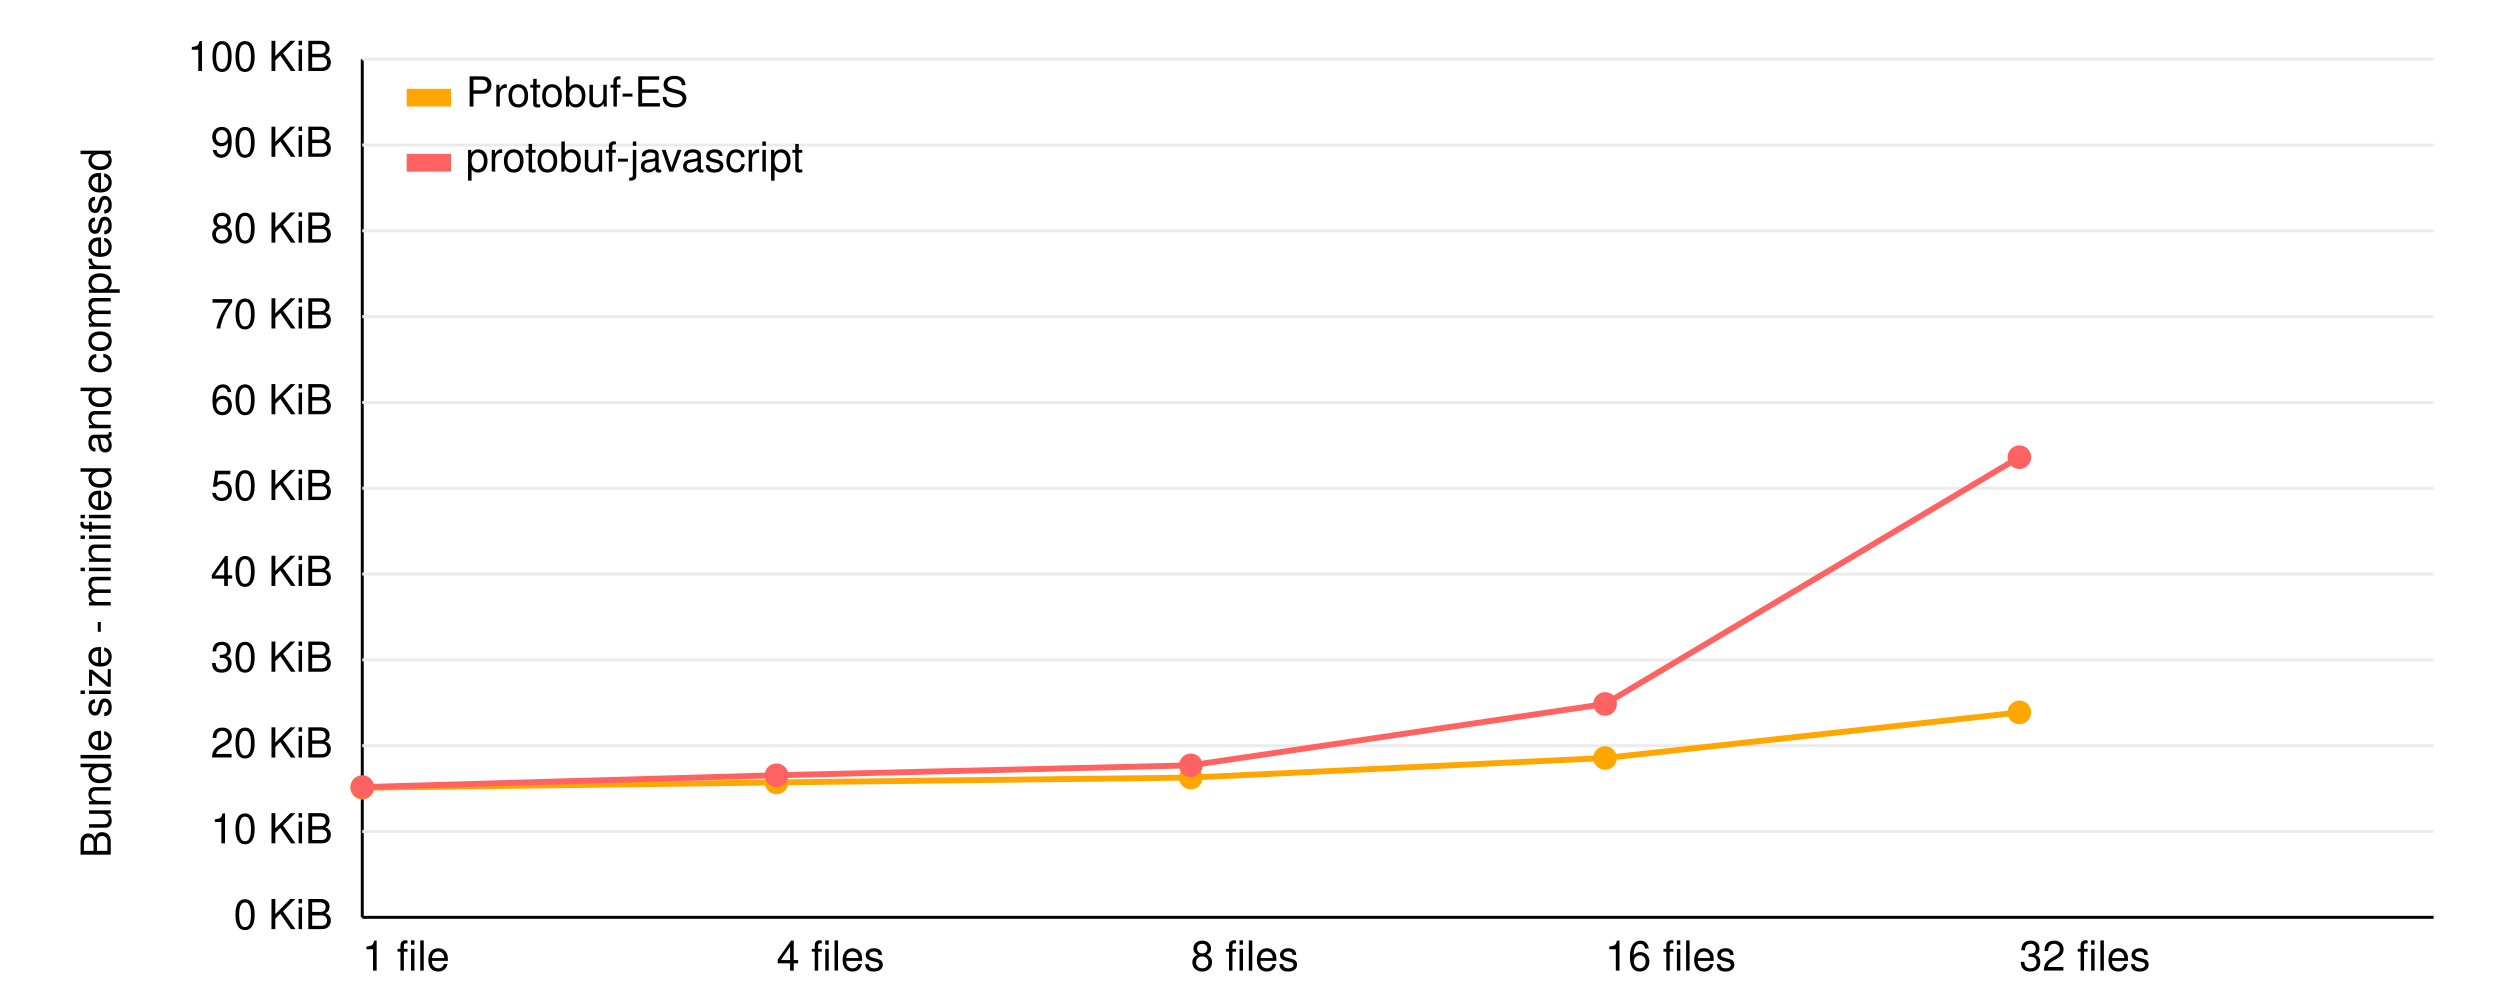
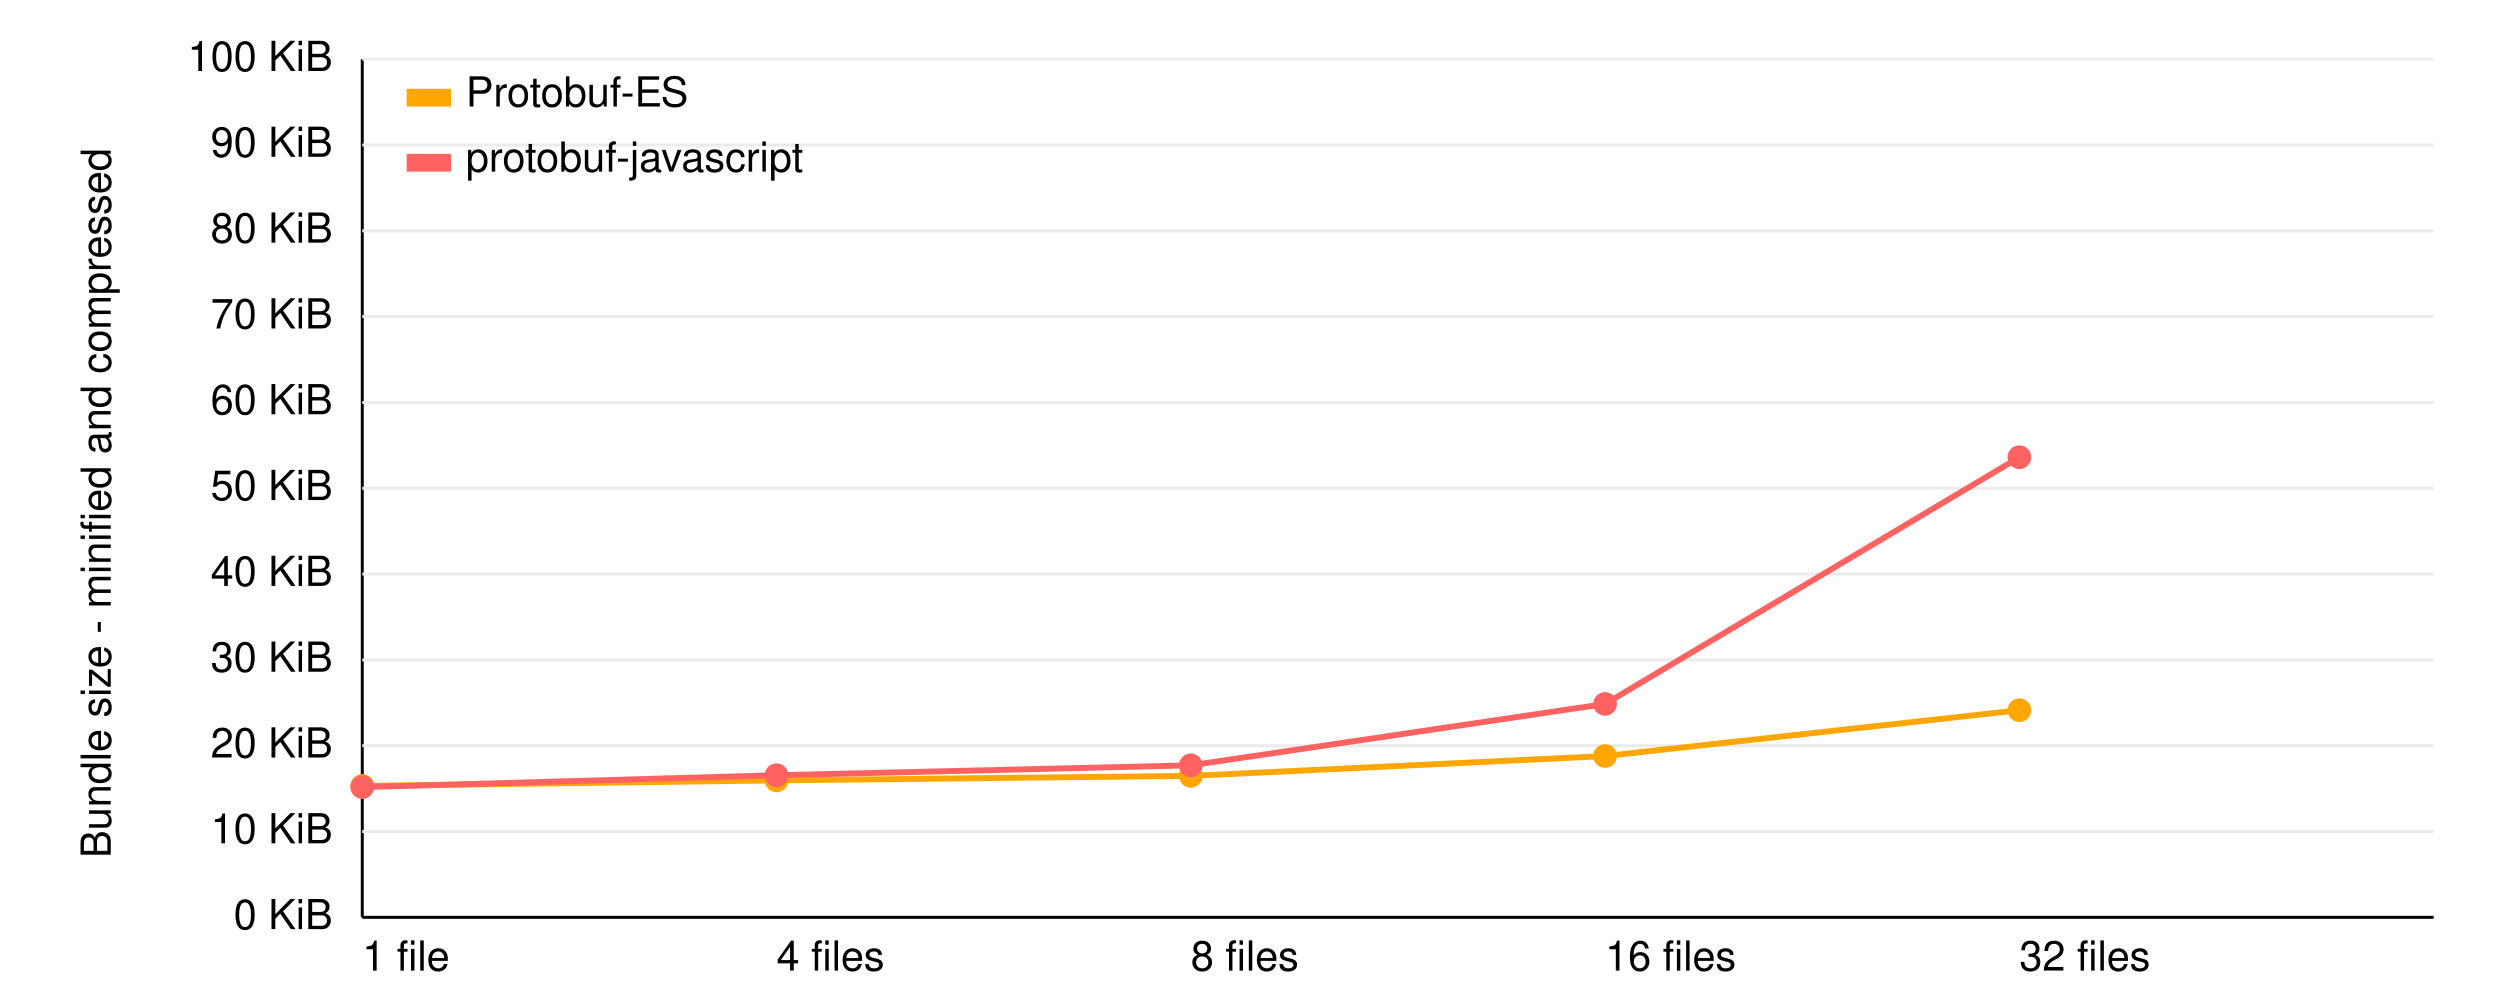
<svg xmlns="http://www.w3.org/2000/svg" version="1.1" width="820px" height="330px" viewBox="0 0 820 340" class="chart">
  <style>
      
      text {
        font: 14px Verdana, Helvetica, Arial, sans-serif;
      }
      
    </style>
  <g transform="translate(110,310)">
    <line y1="0" x2="700" stroke="black" />
    <text x="0" y="18" text-anchor="start">1 file</text>
    <text x="140" y="18" text-anchor="start">4 files</text>
    <text x="280" y="18" text-anchor="start">8 files</text>
    <text x="420" y="18" text-anchor="start">16 files</text>
    <text x="560" y="18" text-anchor="start">32 files</text>
  </g>
  <g transform="translate(110, 20)">
    <line x1="0" x2="0" y1="0" y2="290" stroke="black" />
    <g transform="rotate(-90), translate(-150,-85)">
      <text text-anchor="middle">Bundle size - minified and compressed</text>
    </g>
    <text x="-10" y="4" text-anchor="end">100 KiB</text>
    <line x1="0" x2="700" y1="0" y2="0" stroke="#ebebeb" />
    <text x="-10" y="33" text-anchor="end">90 KiB</text>
    <line x1="0" x2="700" y1="29" y2="29" stroke="#ebebeb" />
    <text x="-10" y="62" text-anchor="end">80 KiB</text>
    <line x1="0" x2="700" y1="58" y2="58" stroke="#ebebeb" />
    <text x="-10" y="91" text-anchor="end">70 KiB</text>
    <line x1="0" x2="700" y1="87" y2="87" stroke="#ebebeb" />
    <text x="-10" y="120" text-anchor="end">60 KiB</text>
    <line x1="0" x2="700" y1="116" y2="116" stroke="#ebebeb" />
    <text x="-10" y="149" text-anchor="end">50 KiB</text>
    <line x1="0" x2="700" y1="145" y2="145" stroke="#ebebeb" />
    <text x="-10" y="178" text-anchor="end">40 KiB</text>
    <line x1="0" x2="700" y1="174" y2="174" stroke="#ebebeb" />
    <text x="-10" y="207" text-anchor="end">30 KiB</text>
    <line x1="0" x2="700" y1="203" y2="203" stroke="#ebebeb" />
    <text x="-10" y="236" text-anchor="end">20 KiB</text>
    <line x1="0" x2="700" y1="232" y2="232" stroke="#ebebeb" />
    <text x="-10" y="265" text-anchor="end">10 KiB</text>
    <line x1="0" x2="700" y1="261" y2="261" stroke="#ebebeb" />
    <text x="-10" y="294" text-anchor="end">0 KiB</text>
  </g>
  <g transform="translate(110, 20)">
-     <polyline fill="none" stroke="#ffa600" stroke-width="2" points="0,246.2 140,244.407 280,242.773 420,236.157 560,220.751">
+     <polyline fill="none" stroke="#ffa600" stroke-width="2" points="0,245.591 140,243.719 280,242.195 420,235.489 560,220.009">
    </polyline>
-     <circle cx="0" cy="246.2" r="4" fill="#ffa600" />
-     <circle cx="140" cy="244.407" r="4" fill="#ffa600" />
-     <circle cx="280" cy="242.773" r="4" fill="#ffa600" />
-     <circle cx="420" cy="236.157" r="4" fill="#ffa600" />
-     <circle cx="560" cy="220.751" r="4" fill="#ffa600" />
+     <circle cx="0" cy="245.591" r="4" fill="#ffa600" />
+     <circle cx="140" cy="243.719" r="4" fill="#ffa600" />
+     <circle cx="280" cy="242.195" r="4" fill="#ffa600" />
+     <circle cx="420" cy="235.489" r="4" fill="#ffa600" />
+     <circle cx="560" cy="220.009" r="4" fill="#ffa600" />
  </g>
  <g transform="translate(110, 20)">
    <polyline fill="none" stroke="#ff6361" stroke-width="2" points="0,245.99 140,241.98 280,238.633 420,217.896 560,134.51">
    </polyline>
    <circle cx="0" cy="245.99" r="4" fill="#ff6361" />
    <circle cx="140" cy="241.98" r="4" fill="#ff6361" />
    <circle cx="280" cy="238.633" r="4" fill="#ff6361" />
    <circle cx="420" cy="217.896" r="4" fill="#ff6361" />
    <circle cx="560" cy="134.51" r="4" fill="#ff6361" />
  </g>
  <g transform="translate(125, 30)">
    <g transform="translate(0, 0)">
      <rect width="15" height="6" fill="#ffa600" />
      <text x="20" y="6">Protobuf-ES</text>
    </g>
    <g transform="translate(0, 22)">
      <rect width="15" height="6" fill="#ff6361" />
      <text x="20" y="6">protobuf-javascript</text>
    </g>
  </g>
</svg>
